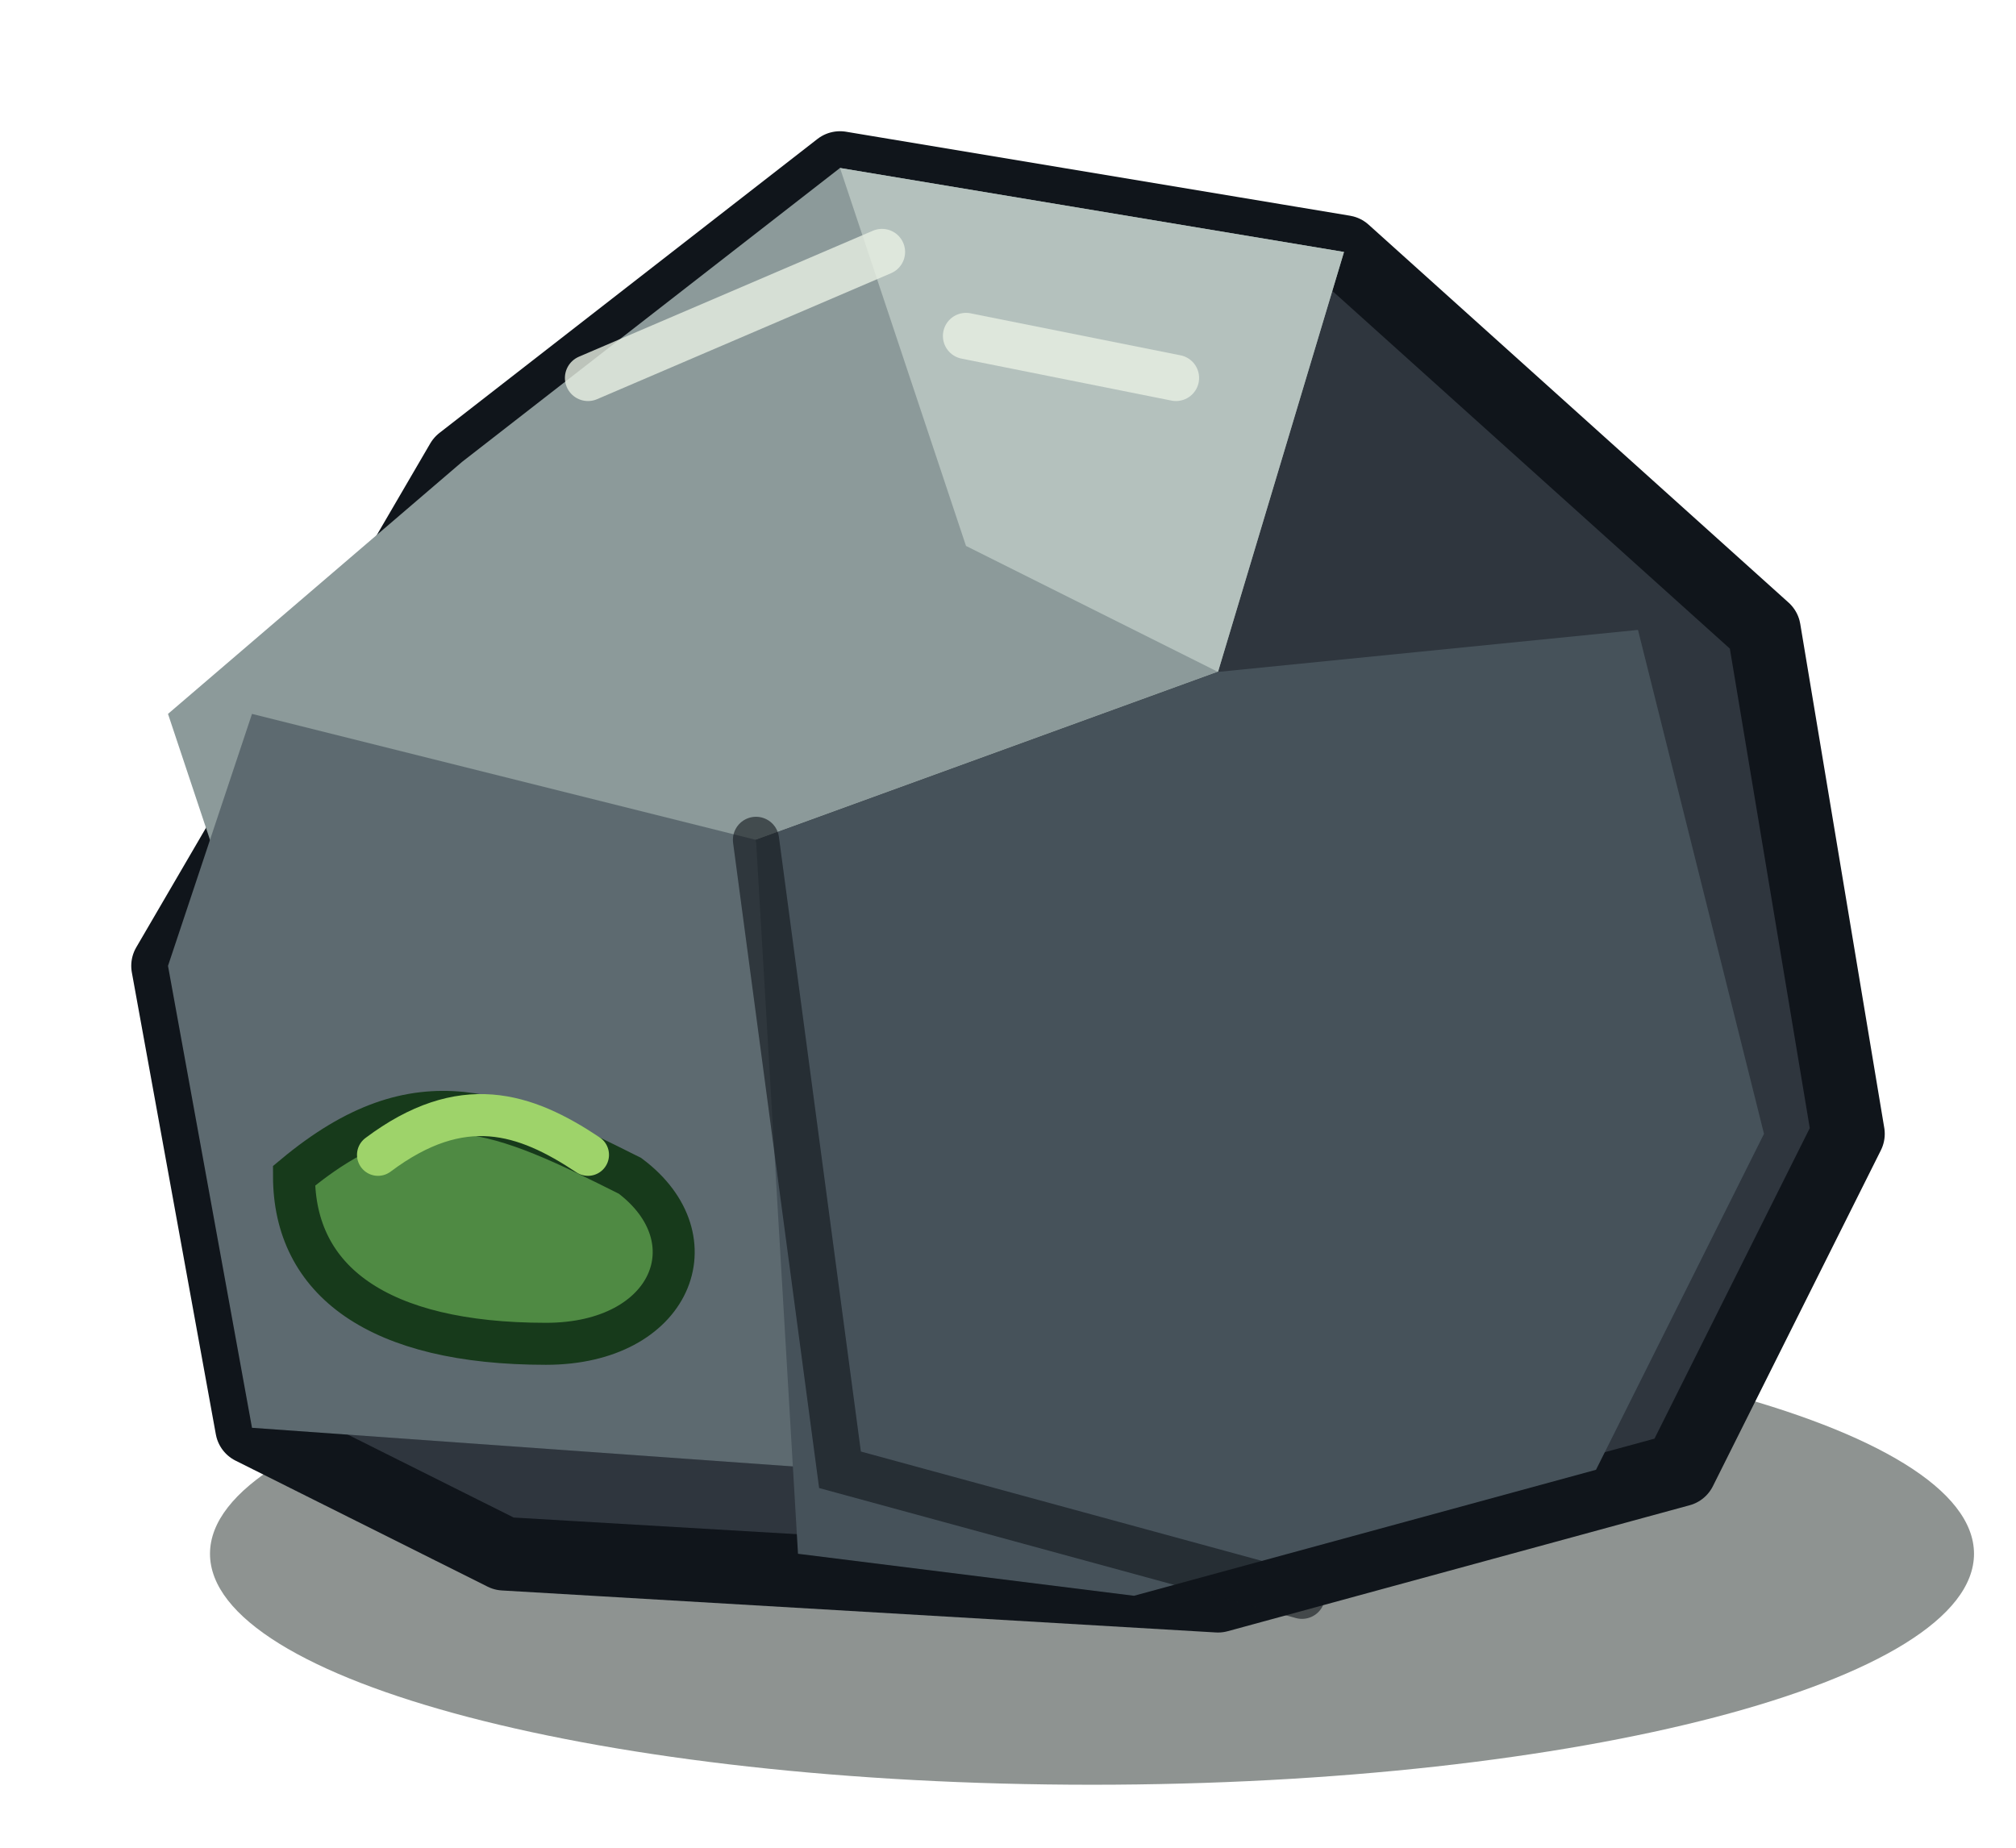
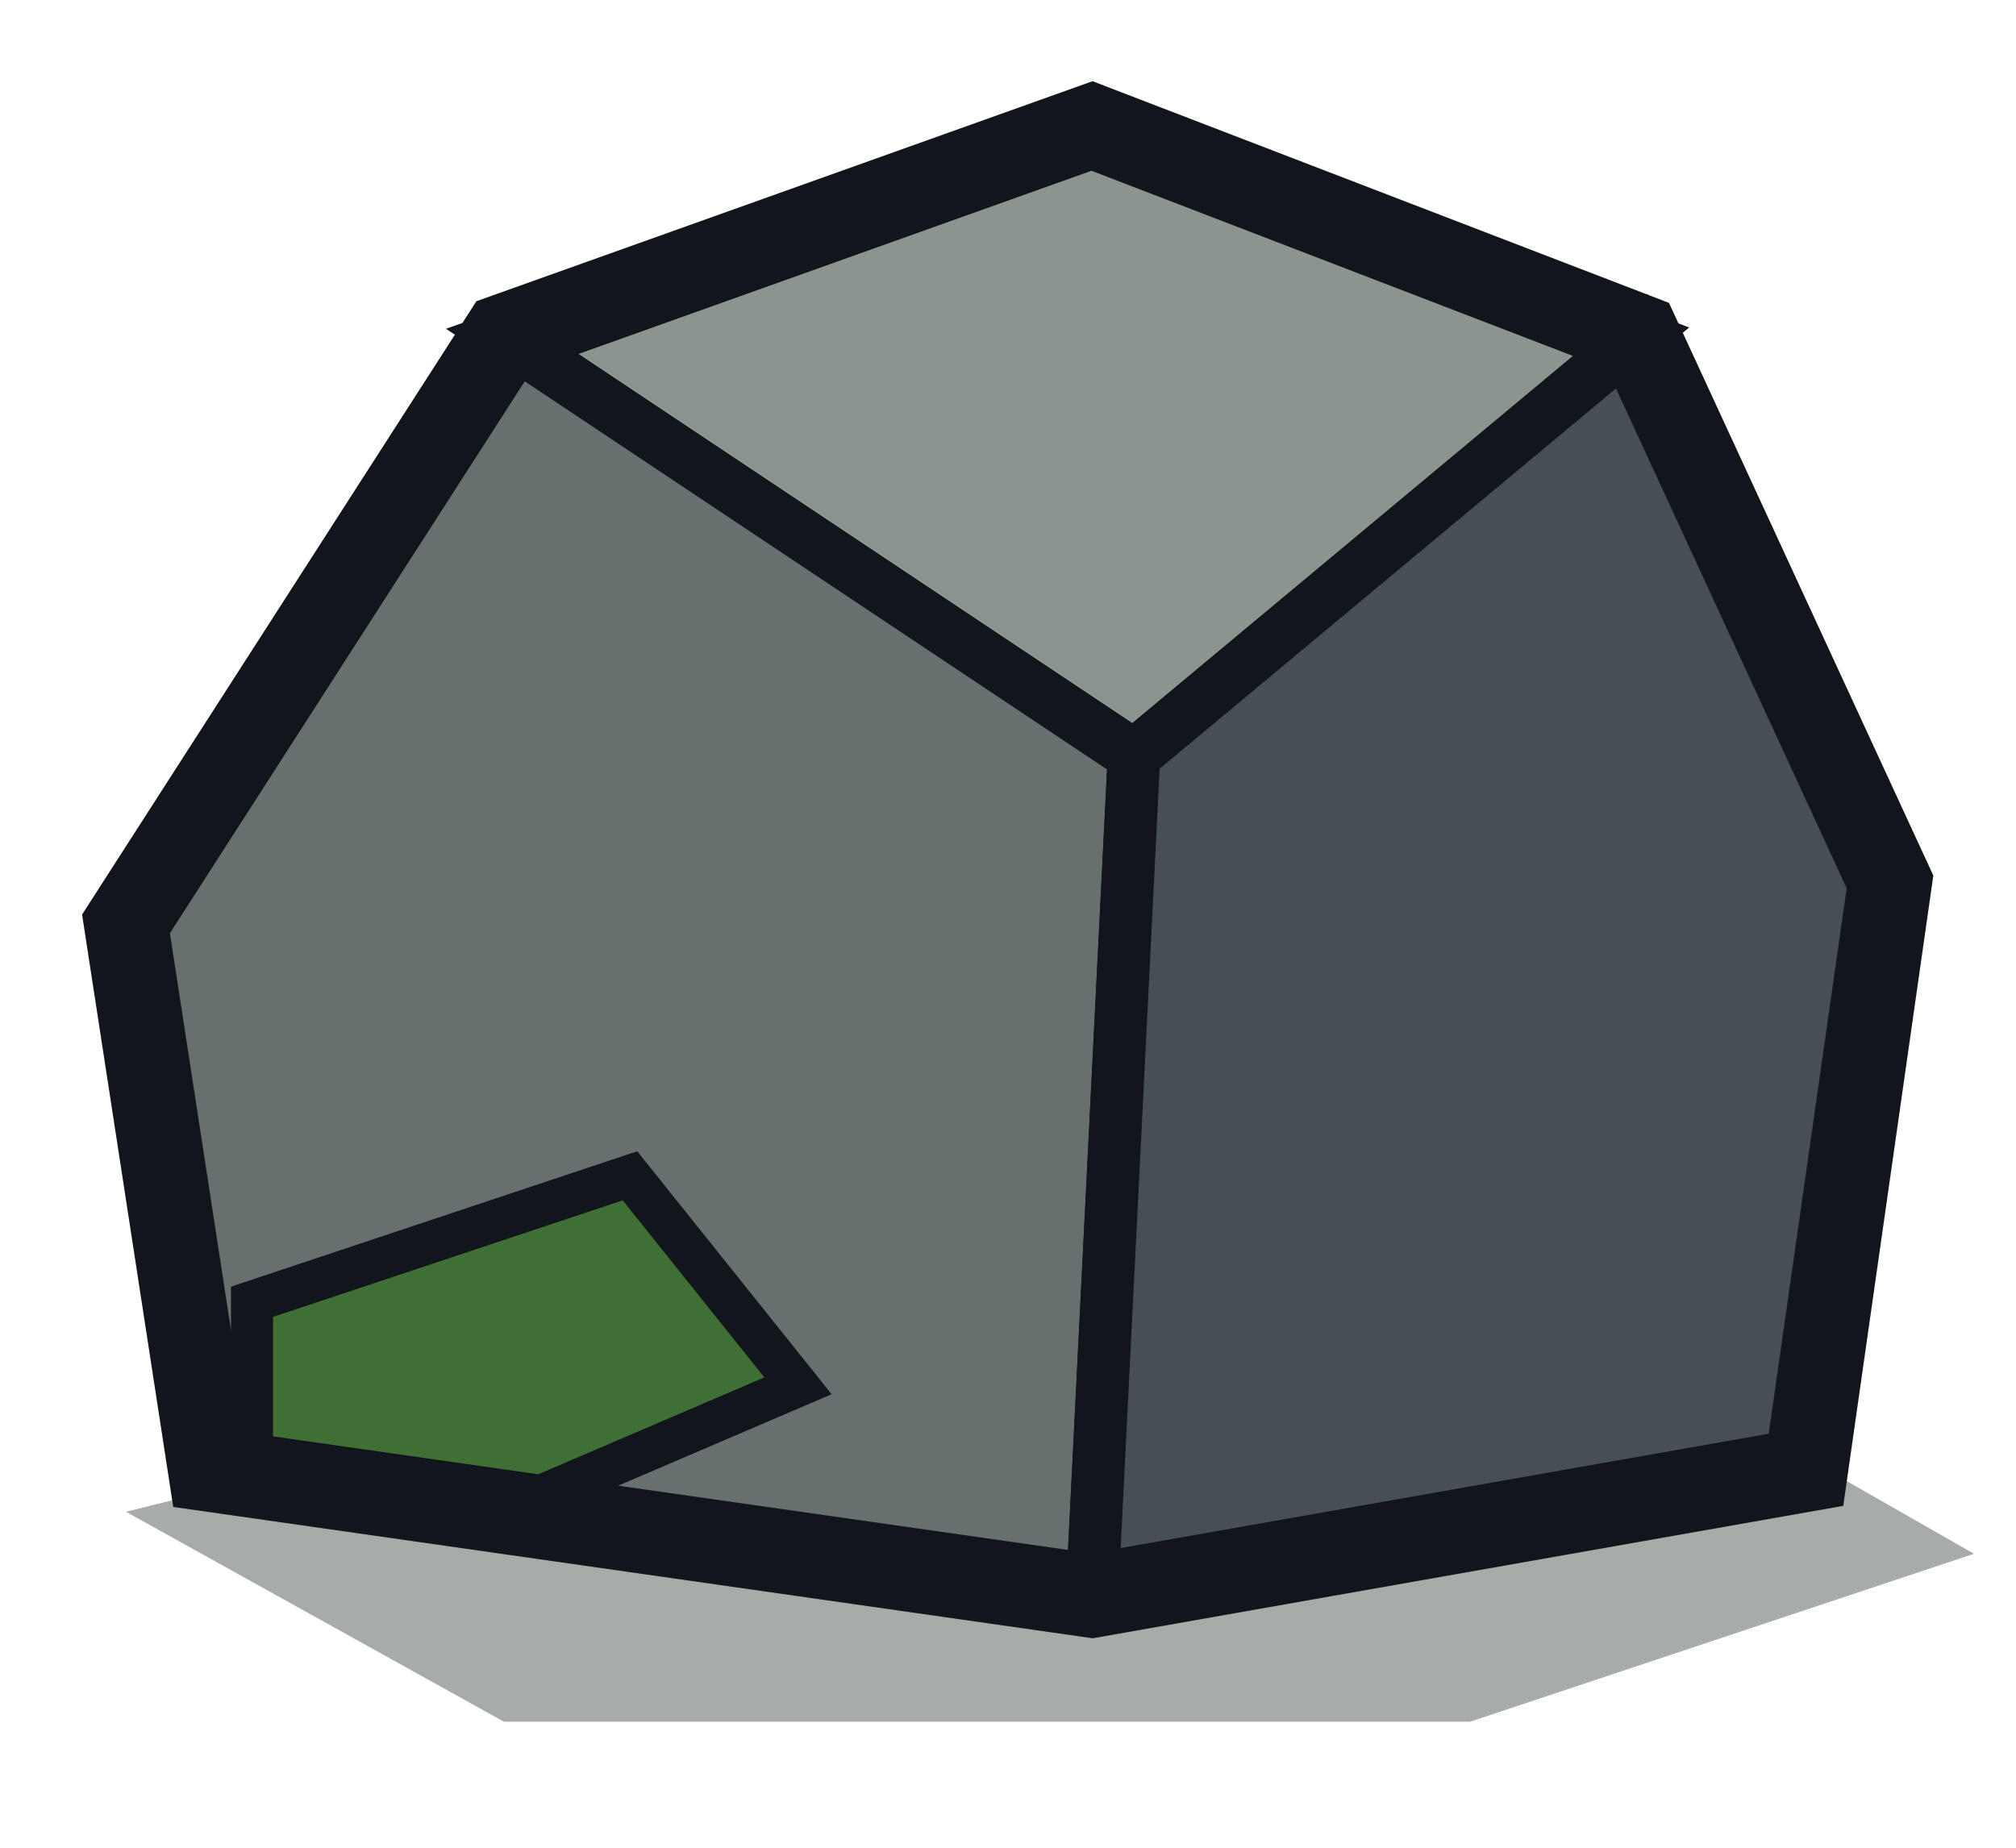
- <svg xmlns="http://www.w3.org/2000/svg" viewBox="0 0 96 88">
-   <ellipse cx="52" cy="74" rx="42" ry="11" fill="#04100a" opacity=".45" />
-   <path d="M12 68 8 46 22 22 40 8l24 4 20 18 4 24-8 16-22 6-34-2Z" fill="#2f363e" stroke="#10151b" stroke-width="3.5" stroke-linejoin="round" />
-   <path d="M22 22 40 8l24 4-6 20-22 8-24 6-4-12Z" fill="#8c9a9a" />
-   <path d="M40 8l24 4-6 20-12-6Z" fill="#b4c1bd" />
-   <path d="M12 68 8 46l4-12 24 6 4 30Z" fill="#5d6a70" />
-   <path d="M36 40l22-8 20-2 6 24-8 16-22 6-16-2Z" fill="#46525a" />
-   <path d="M36 40l4 30 22 6" fill="none" stroke="#10151b" stroke-width="2.2" stroke-linecap="round" opacity=".6" />
-   <path d="M14 56c6-5 10-3 16 0 4 3 2 8-4 8-8 0-12-3-12-8Z" fill="#4f8a43" stroke="#173a1b" stroke-width="2" />
-   <path d="M18 55c4-3 7-2 10 0" fill="none" stroke="#9ed36a" stroke-width="2" stroke-linecap="round" />
-   <path d="M28 18 42 12m4 4 10 2" stroke="#e8f0e4" stroke-width="2.2" stroke-linecap="round" opacity=".8" />
+ <svg xmlns="http://www.w3.org/2000/svg" viewBox="0 0 96 88" stroke-linejoin="miter" stroke-miterlimit="4">
+   <path d="M6 72 30 66 80 66 94 74 70 82 24 82Z" fill="#04100a" opacity=".35" />
+   <g stroke="#12161c" stroke-width="2.5">
+     <path d="M24 16 52 6 78 16 54 36Z" fill="#8a9590" />
+     <path d="M6 44 24 16 54 36 52 76 10 70Z" fill="#66716f" />
+     <path d="M78 16 90 42 86 70 52 76 54 36Z" fill="#454f55" />
+   </g>
+   <path d="M12 62 30 56 38 66 24 72 12 70Z" fill="#3f6f35" stroke="#12161c" stroke-width="2" />
+   <path d="M6 44 24 16 52 6 78 16 90 42 86 70 52 76 10 70Z" fill="none" stroke="#12161c" stroke-width="4" />
</svg>
